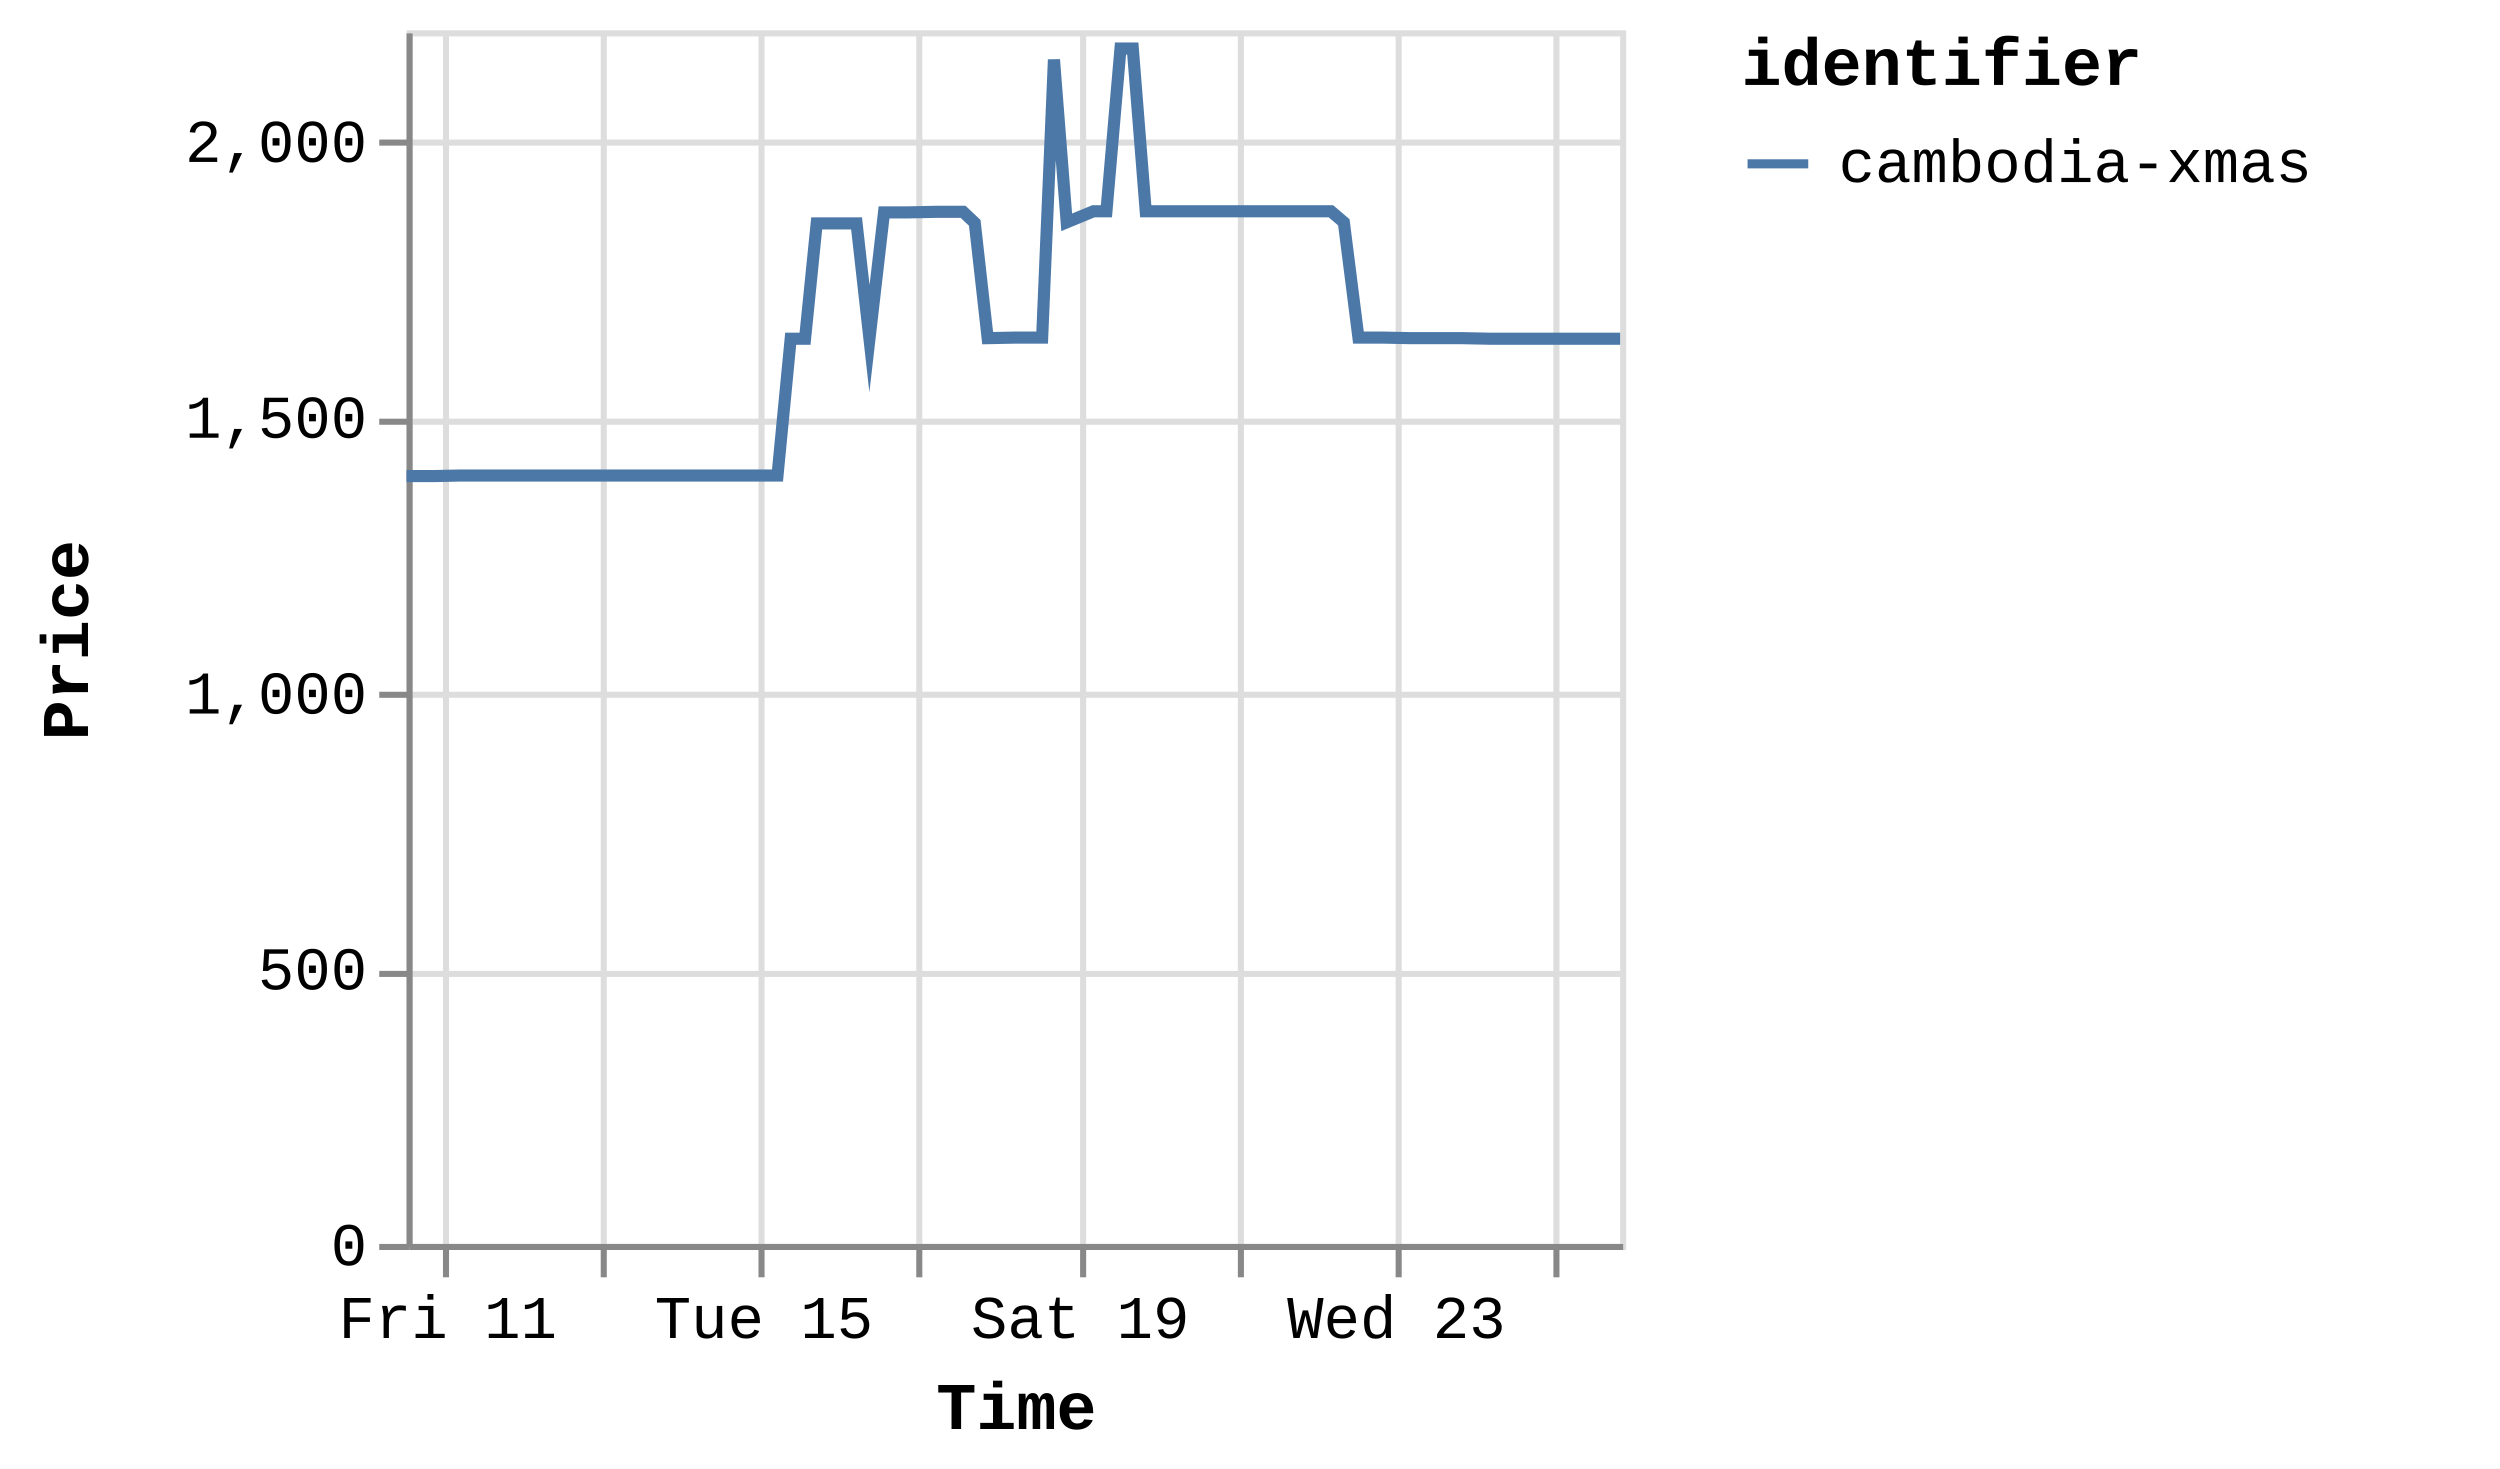
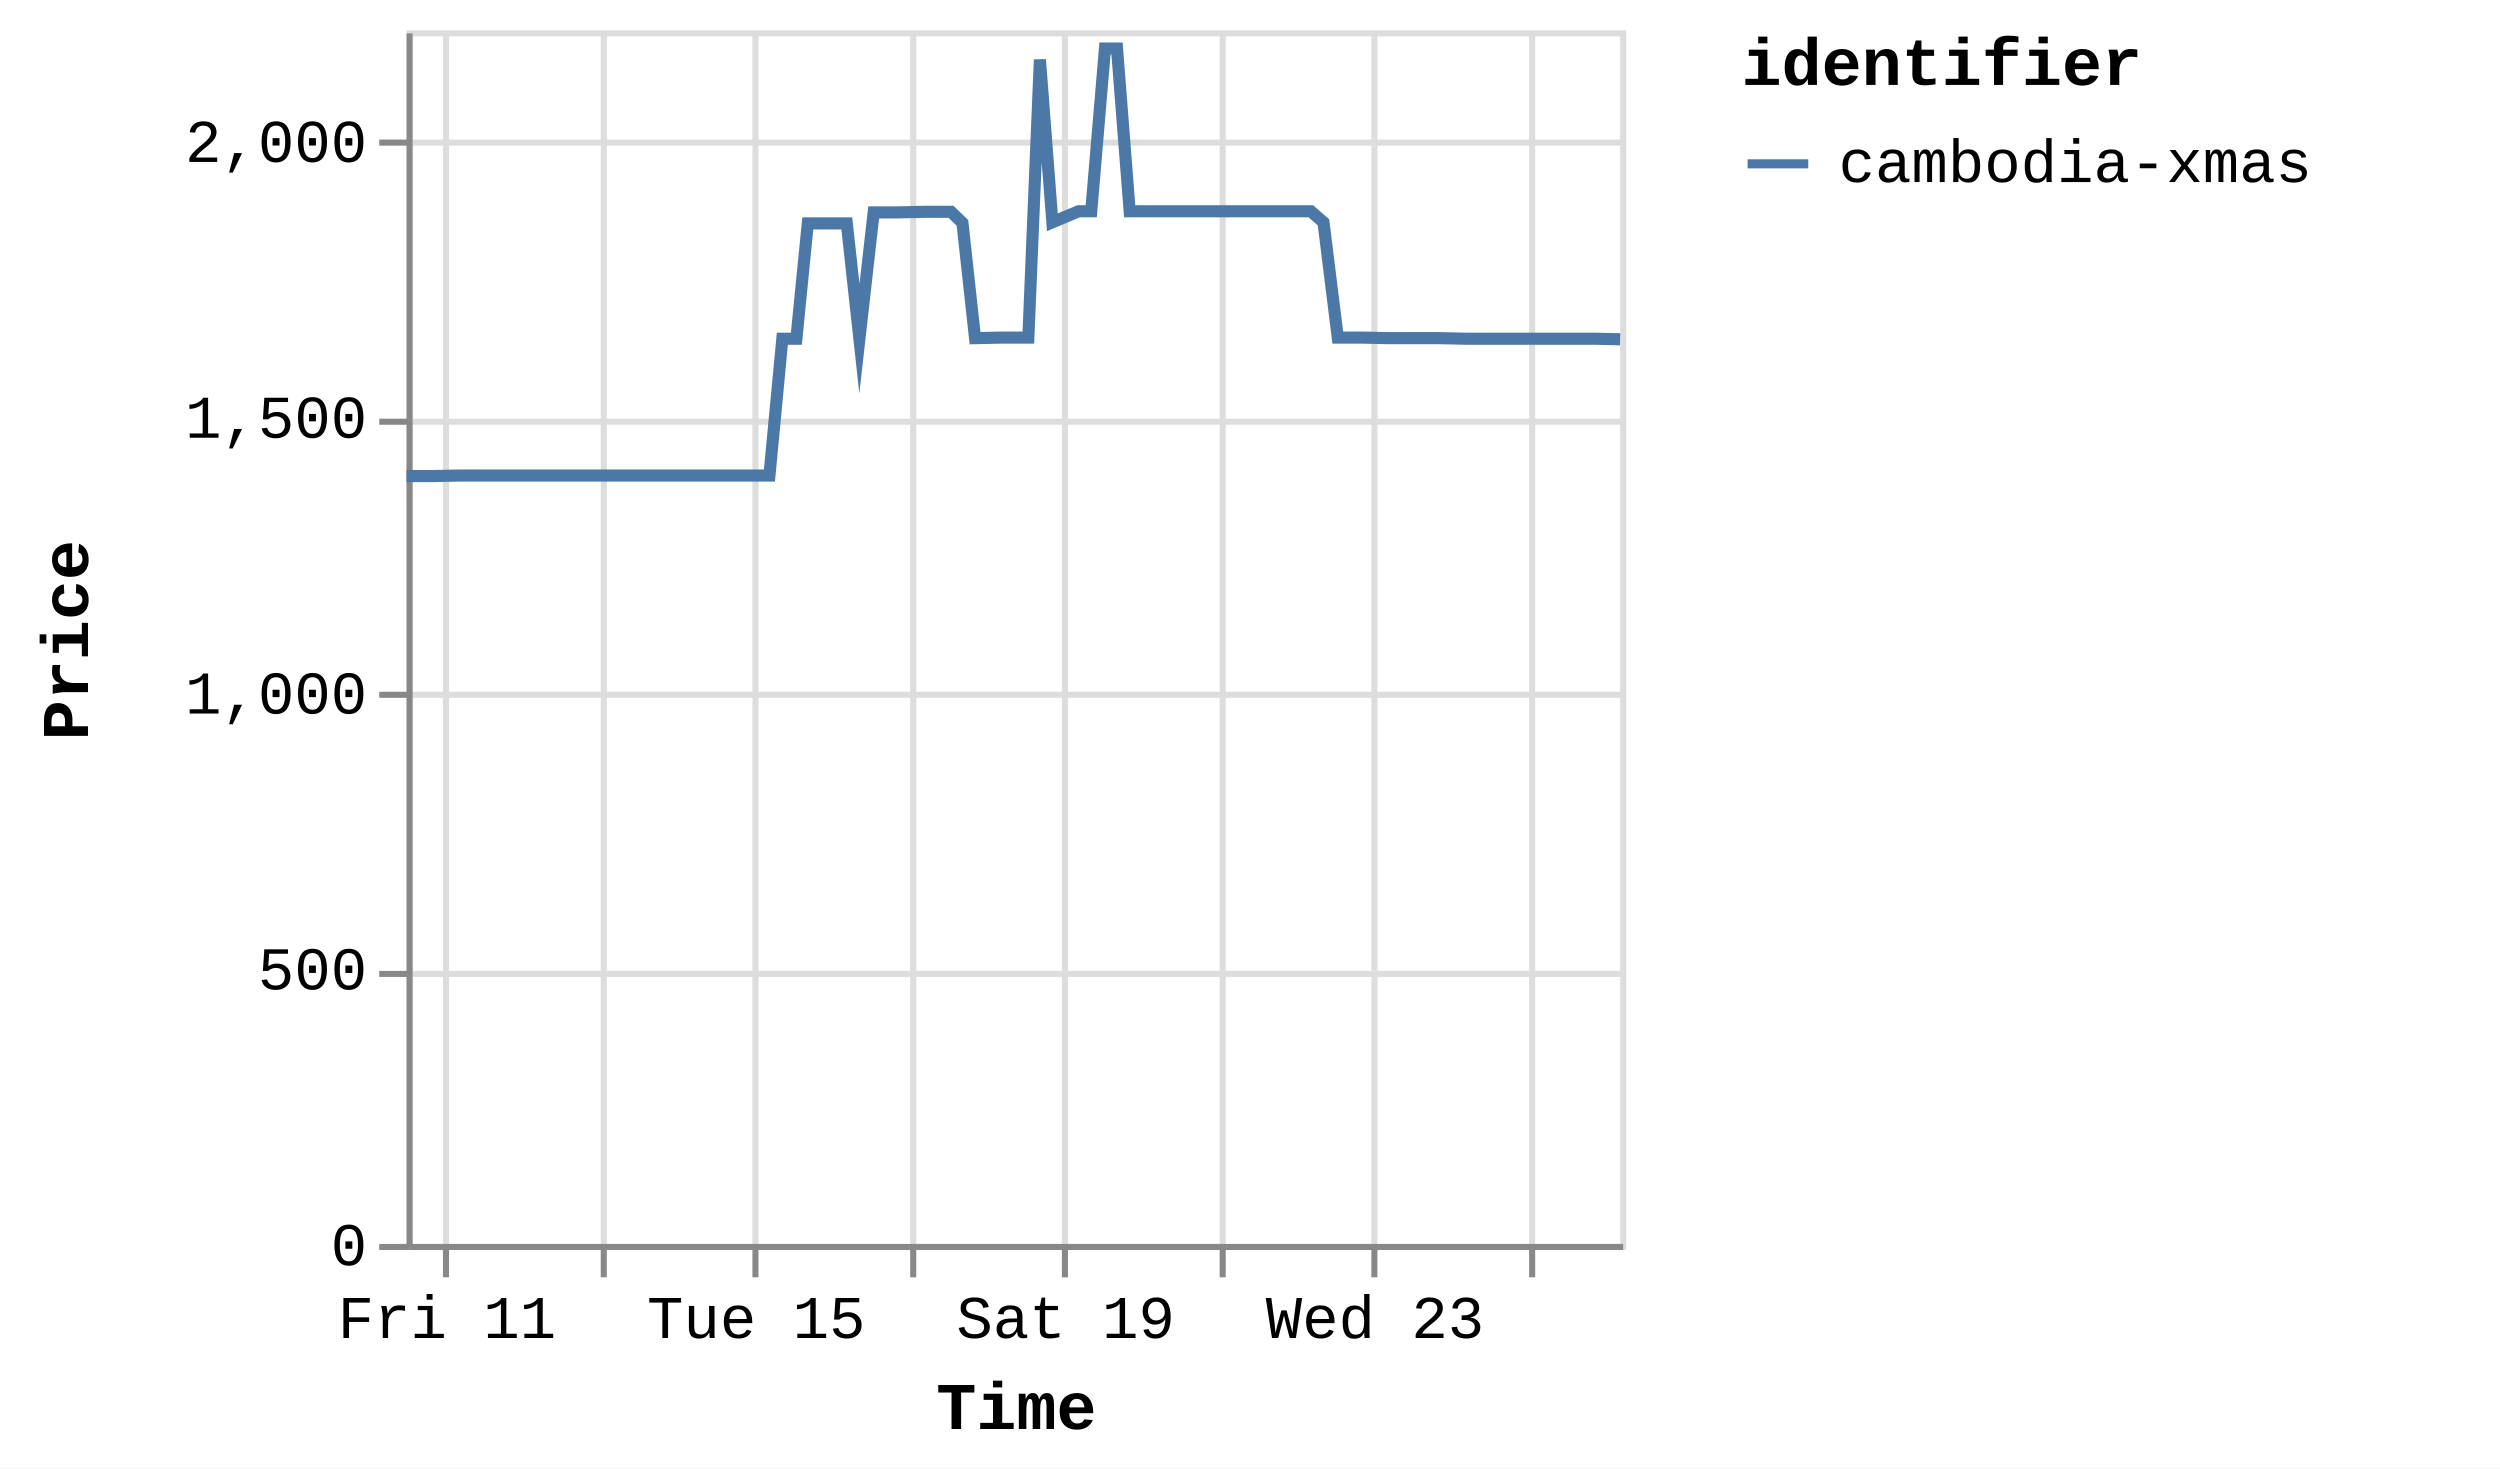
<svg xmlns="http://www.w3.org/2000/svg" version="1.1" class="marks" width="412" height="242" viewBox="0 0 412 242">
  <rect width="412" height="242" fill="white" />
  <g fill="none" stroke-miterlimit="10" transform="translate(67,5)">
    <g class="mark-group role-frame root" role="graphics-object" aria-roledescription="group mark container">
      <g transform="translate(0,0)">
        <path class="background" aria-hidden="true" d="M0.5,0.5h200v200h-200Z" stroke="#ddd" />
        <g>
          <g class="mark-group role-axis" aria-hidden="true">
            <g transform="translate(0.5,200.5)">
              <path class="background" aria-hidden="true" d="M0,0h0v0h0Z" pointer-events="none" />
              <g>
                <g class="mark-rule role-axis-grid" pointer-events="none">
                  <line transform="translate(6,-200)" x2="0" y2="200" stroke="#ddd" stroke-width="1" opacity="1" />
                  <line transform="translate(32,-200)" x2="0" y2="200" stroke="#ddd" stroke-width="1" opacity="1" />
-                   <line transform="translate(58,-200)" x2="0" y2="200" stroke="#ddd" stroke-width="1" opacity="1" />
-                   <line transform="translate(84,-200)" x2="0" y2="200" stroke="#ddd" stroke-width="1" opacity="1" />
-                   <line transform="translate(111,-200)" x2="0" y2="200" stroke="#ddd" stroke-width="1" opacity="1" />
-                   <line transform="translate(137,-200)" x2="0" y2="200" stroke="#ddd" stroke-width="1" opacity="1" />
-                   <line transform="translate(163,-200)" x2="0" y2="200" stroke="#ddd" stroke-width="1" opacity="1" />
-                   <line transform="translate(189,-200)" x2="0" y2="200" stroke="#ddd" stroke-width="1" opacity="1" />
+                   <line transform="translate(57,-200)" x2="0" y2="200" stroke="#ddd" stroke-width="1" opacity="1" />
+                   <line transform="translate(83,-200)" x2="0" y2="200" stroke="#ddd" stroke-width="1" opacity="1" />
+                   <line transform="translate(108,-200)" x2="0" y2="200" stroke="#ddd" stroke-width="1" opacity="1" />
+                   <line transform="translate(134,-200)" x2="0" y2="200" stroke="#ddd" stroke-width="1" opacity="1" />
+                   <line transform="translate(159,-200)" x2="0" y2="200" stroke="#ddd" stroke-width="1" opacity="1" />
+                   <line transform="translate(185,-200)" x2="0" y2="200" stroke="#ddd" stroke-width="1" opacity="1" />
                </g>
              </g>
              <path class="foreground" aria-hidden="true" d="" pointer-events="none" display="none" />
            </g>
          </g>
          <g class="mark-group role-axis" aria-hidden="true">
            <g transform="translate(0.5,0.5)">
              <path class="background" aria-hidden="true" d="M0,0h0v0h0Z" pointer-events="none" />
              <g>
                <g class="mark-rule role-axis-grid" pointer-events="none">
                  <line transform="translate(0,200)" x2="200" y2="0" stroke="#ddd" stroke-width="1" opacity="1" />
                  <line transform="translate(0,155)" x2="200" y2="0" stroke="#ddd" stroke-width="1" opacity="1" />
                  <line transform="translate(0,109)" x2="200" y2="0" stroke="#ddd" stroke-width="1" opacity="1" />
                  <line transform="translate(0,64)" x2="200" y2="0" stroke="#ddd" stroke-width="1" opacity="1" />
                  <line transform="translate(0,18)" x2="200" y2="0" stroke="#ddd" stroke-width="1" opacity="1" />
                </g>
              </g>
              <path class="foreground" aria-hidden="true" d="" pointer-events="none" display="none" />
            </g>
          </g>
-           <g class="mark-group role-axis" role="graphics-symbol" aria-roledescription="axis" aria-label="X-axis titled 'Time' for a time scale with values from Thursday, 10 July 2025, 12:25:32 PM to Friday, 25 July 2025, 8:50:44 PM">
+           <g class="mark-group role-axis" role="graphics-symbol" aria-roledescription="axis" aria-label="X-axis titled 'Time' for a time scale with values from Thursday, 10 July 2025, 12:25:32 PM to Saturday, 26 July 2025, 5:01:17 AM">
            <g transform="translate(0.5,200.5)">
              <path class="background" aria-hidden="true" d="M0,0h0v0h0Z" pointer-events="none" />
              <g>
                <g class="mark-rule role-axis-tick" pointer-events="none">
                  <line transform="translate(6,0)" x2="0" y2="5" stroke="#888" stroke-width="1" opacity="1" />
                  <line transform="translate(32,0)" x2="0" y2="5" stroke="#888" stroke-width="1" opacity="1" />
-                   <line transform="translate(58,0)" x2="0" y2="5" stroke="#888" stroke-width="1" opacity="1" />
-                   <line transform="translate(84,0)" x2="0" y2="5" stroke="#888" stroke-width="1" opacity="1" />
-                   <line transform="translate(111,0)" x2="0" y2="5" stroke="#888" stroke-width="1" opacity="1" />
-                   <line transform="translate(137,0)" x2="0" y2="5" stroke="#888" stroke-width="1" opacity="1" />
-                   <line transform="translate(163,0)" x2="0" y2="5" stroke="#888" stroke-width="1" opacity="1" />
-                   <line transform="translate(189,0)" x2="0" y2="5" stroke="#888" stroke-width="1" opacity="1" />
+                   <line transform="translate(57,0)" x2="0" y2="5" stroke="#888" stroke-width="1" opacity="1" />
+                   <line transform="translate(83,0)" x2="0" y2="5" stroke="#888" stroke-width="1" opacity="1" />
+                   <line transform="translate(108,0)" x2="0" y2="5" stroke="#888" stroke-width="1" opacity="1" />
+                   <line transform="translate(134,0)" x2="0" y2="5" stroke="#888" stroke-width="1" opacity="1" />
+                   <line transform="translate(159,0)" x2="0" y2="5" stroke="#888" stroke-width="1" opacity="1" />
+                   <line transform="translate(185,0)" x2="0" y2="5" stroke="#888" stroke-width="1" opacity="1" />
                </g>
                <g class="mark-text role-axis-label" pointer-events="none">
-                   <text text-anchor="middle" transform="translate(6.283146,15)" font-family="Liberation Mono" font-size="10px" fill="#000" opacity="1">Fri 11</text>
-                   <text text-anchor="middle" transform="translate(32.34037,15)" font-family="Liberation Mono" font-size="10px" fill="#000" opacity="0">Jul 13</text>
-                   <text text-anchor="middle" transform="translate(58.39759,15)" font-family="Liberation Mono" font-size="10px" fill="#000" opacity="1">Tue 15</text>
-                   <text text-anchor="middle" transform="translate(84.45481,15)" font-family="Liberation Mono" font-size="10px" fill="#000" opacity="0">Thu 17</text>
-                   <text text-anchor="middle" transform="translate(110.512,15)" font-family="Liberation Mono" font-size="10px" fill="#000" opacity="1">Sat 19</text>
-                   <text text-anchor="middle" transform="translate(136.5693,15)" font-family="Liberation Mono" font-size="10px" fill="#000" opacity="0">Mon 21</text>
-                   <text text-anchor="middle" transform="translate(162.6265,15)" font-family="Liberation Mono" font-size="10px" fill="#000" opacity="1">Wed 23</text>
-                   <text text-anchor="middle" transform="translate(188.6837,15)" font-family="Liberation Mono" font-size="10px" fill="#000" opacity="0">Fri 25</text>
+                   <text text-anchor="middle" transform="translate(6.146742,15)" font-family="Liberation Mono" font-size="10px" fill="#000" opacity="1">Fri 11</text>
+                   <text text-anchor="middle" transform="translate(31.63827,15)" font-family="Liberation Mono" font-size="10px" fill="#000" opacity="0">Jul 13</text>
+                   <text text-anchor="middle" transform="translate(57.12981,15)" font-family="Liberation Mono" font-size="10px" fill="#000" opacity="1">Tue 15</text>
+                   <text text-anchor="middle" transform="translate(82.62134,15)" font-family="Liberation Mono" font-size="10px" fill="#000" opacity="0">Thu 17</text>
+                   <text text-anchor="middle" transform="translate(108.1129,15)" font-family="Liberation Mono" font-size="10px" fill="#000" opacity="1">Sat 19</text>
+                   <text text-anchor="middle" transform="translate(133.6044,15)" font-family="Liberation Mono" font-size="10px" fill="#000" opacity="0">Mon 21</text>
+                   <text text-anchor="middle" transform="translate(159.0959,15)" font-family="Liberation Mono" font-size="10px" fill="#000" opacity="1">Wed 23</text>
+                   <text text-anchor="middle" transform="translate(184.5875,15)" font-family="Liberation Mono" font-size="10px" fill="#000" opacity="0">Fri 25</text>
                </g>
                <g class="mark-rule role-axis-domain" pointer-events="none">
                  <line transform="translate(0,0)" x2="200" y2="0" stroke="#888" stroke-width="1" opacity="1" />
                </g>
                <g class="mark-text role-axis-title" pointer-events="none">
                  <text text-anchor="middle" transform="translate(100,30)" font-family="Liberation Mono" font-size="11px" font-weight="bold" fill="#000" opacity="1">Time</text>
                </g>
              </g>
              <path class="foreground" aria-hidden="true" d="" pointer-events="none" display="none" />
            </g>
          </g>
          <g class="mark-group role-axis" role="graphics-symbol" aria-roledescription="axis" aria-label="Y-axis titled 'Price' for a linear scale with values from 0 to 2,200">
            <g transform="translate(0.5,0.5)">
              <path class="background" aria-hidden="true" d="M0,0h0v0h0Z" pointer-events="none" />
              <g>
                <g class="mark-rule role-axis-tick" pointer-events="none">
                  <line transform="translate(0,200)" x2="-5" y2="0" stroke="#888" stroke-width="1" opacity="1" />
                  <line transform="translate(0,155)" x2="-5" y2="0" stroke="#888" stroke-width="1" opacity="1" />
                  <line transform="translate(0,109)" x2="-5" y2="0" stroke="#888" stroke-width="1" opacity="1" />
                  <line transform="translate(0,64)" x2="-5" y2="0" stroke="#888" stroke-width="1" opacity="1" />
                  <line transform="translate(0,18)" x2="-5" y2="0" stroke="#888" stroke-width="1" opacity="1" />
                </g>
                <g class="mark-text role-axis-label" pointer-events="none">
                  <text text-anchor="end" transform="translate(-7,203)" font-family="Liberation Mono" font-size="10px" fill="#000" opacity="1">0</text>
                  <text text-anchor="end" transform="translate(-7,157.5455)" font-family="Liberation Mono" font-size="10px" fill="#000" opacity="1">500</text>
                  <text text-anchor="end" transform="translate(-7,112.0909)" font-family="Liberation Mono" font-size="10px" fill="#000" opacity="1">1,000</text>
                  <text text-anchor="end" transform="translate(-7,66.63636)" font-family="Liberation Mono" font-size="10px" fill="#000" opacity="1">1,500</text>
                  <text text-anchor="end" transform="translate(-7,21.18182)" font-family="Liberation Mono" font-size="10px" fill="#000" opacity="1">2,000</text>
                </g>
                <g class="mark-rule role-axis-domain" pointer-events="none">
                  <line transform="translate(0,200)" x2="0" y2="-200" stroke="#888" stroke-width="1" opacity="1" />
                </g>
                <g class="mark-text role-axis-title" pointer-events="none">
                  <text text-anchor="middle" transform="translate(-51,100) rotate(-90) translate(0,-2)" font-family="Liberation Mono" font-size="11px" font-weight="bold" fill="#000" opacity="1">Price</text>
                </g>
              </g>
              <path class="foreground" aria-hidden="true" d="" pointer-events="none" display="none" />
            </g>
          </g>
          <g class="mark-group role-scope pathgroup" role="graphics-object" aria-roledescription="group mark container">
            <g transform="translate(0,0)">
              <path class="background" aria-hidden="true" d="M0,0h200v200h-200Z" />
              <g>
                <g class="mark-line role-mark marks" role="graphics-object" aria-roledescription="line mark container">
-                   <path aria-label="Time: Jul 10, 2025; Price: 1392; identifier: cambodia-xmas" role="graphics-symbol" aria-roledescription="line mark" d="M0,73.455L0.176,73.455L2.451,73.455L4.557,73.455L9,73.364L11.125,73.364L13.509,73.364L15.462,73.364L17.587,73.364L21.99,73.364L24.13,73.364L26.444,73.364L28.464,73.364L30.6,73.364L35.048,73.364L37.16,73.364L39.48,73.364L41.496,73.364L43.626,73.364L48.107,73.364L50.253,73.364L52.625,73.364L54.56,73.364L56.68,73.364L61.131,73.364L63.307,50.818L65.671,50.818L67.592,31.818L69.713,31.818L74.16,31.818L76.287,50.818L78.69,30L80.628,30L82.745,30L87.188,29.909L89.312,29.909L91.718,29.909L93.641,31.727L95.768,50.727L100.224,50.636L102.344,50.636L104.746,50.636L106.691,4.818L108.793,31.636L113.196,29.818L115.339,29.818L117.657,3L119.684,3L121.816,29.818L126.284,29.818L128.364,29.818L130.747,29.818L132.704,29.818L134.843,29.818L139.323,29.818L141.454,29.818L143.844,29.818L145.773,29.818L147.886,29.818L152.331,29.818L154.464,31.636L156.872,50.636L158.799,50.636L160.911,50.636L165.377,50.727L167.495,50.727L169.903,50.727L171.836,50.727L173.945,50.727L178.39,50.818L180.521,50.818L182.923,50.818L184.843,50.818L186.97,50.818L191.429,50.818L193.537,50.818L195.942,50.818L197.871,50.818L200,50.818" stroke="#4c78a8" stroke-width="2" />
+                   <path aria-label="Time: Jul 10, 2025; Price: 1392; identifier: cambodia-xmas" role="graphics-symbol" aria-roledescription="line mark" d="M0,73.455L0.172,73.455L2.398,73.455L4.458,73.455L8.804,73.364L10.883,73.364L13.216,73.364L15.126,73.364L17.205,73.364L21.513,73.364L23.606,73.364L25.87,73.364L27.846,73.364L29.936,73.364L34.287,73.364L36.353,73.364L38.622,73.364L40.596,73.364L42.679,73.364L47.063,73.364L49.162,73.364L51.483,73.364L53.376,73.364L55.45,73.364L59.804,73.364L61.932,50.818L64.245,50.818L66.125,31.818L68.199,31.818L72.55,31.818L74.631,50.818L76.981,30L78.878,30L80.949,30L85.295,29.909L87.373,29.909L89.727,29.909L91.608,31.727L93.689,50.727L98.048,50.636L100.122,50.636L102.472,50.636L104.375,4.818L106.431,31.636L110.739,29.818L112.835,29.818L115.103,3L117.085,3L119.171,29.818L123.543,29.818L125.577,29.818L127.909,29.818L129.823,29.818L131.915,29.818L136.299,29.818L138.383,29.818L140.721,29.818L142.608,29.818L144.675,29.818L149.024,29.818L151.11,31.636L153.467,50.636L155.352,50.636L157.418,50.636L161.787,50.727L163.858,50.727L166.215,50.727L168.106,50.727L170.169,50.727L174.518,50.818L176.602,50.818L178.952,50.818L180.83,50.818L182.911,50.818L187.273,50.818L189.336,50.818L191.688,50.818L193.576,50.818L195.658,50.818L200,50.909" stroke="#4c78a8" stroke-width="2" />
                </g>
              </g>
              <path class="foreground" aria-hidden="true" d="" display="none" />
            </g>
          </g>
          <g class="mark-group role-legend" role="graphics-symbol" aria-roledescription="legend" aria-label="Symbol legend titled 'identifier' for stroke color with 1 value: cambodia-xmas">
            <g transform="translate(220,0)">
              <path class="background" aria-hidden="true" d="M0,0h120v27h-120Z" pointer-events="none" />
              <g>
                <g class="mark-group role-legend-entry">
                  <g transform="translate(0,16)">
                    <path class="background" aria-hidden="true" d="M0,0h0v0h0Z" pointer-events="none" />
                    <g>
                      <g class="mark-group role-scope" role="graphics-object" aria-roledescription="group mark container">
                        <g transform="translate(0,0)">
                          <path class="background" aria-hidden="true" d="M0,0h120v11h-120Z" pointer-events="none" opacity="1" />
                          <g>
                            <g class="mark-symbol role-legend-symbol" pointer-events="none">
                              <path transform="translate(6,6)" d="M-5,0L5,0" stroke="#4c78a8" stroke-width="1.5" opacity="1" />
                            </g>
                            <g class="mark-text role-legend-label" pointer-events="none">
                              <text text-anchor="start" transform="translate(16,9)" font-family="Liberation Mono" font-size="10px" fill="#000" opacity="1">cambodia-xmas</text>
                            </g>
                          </g>
                          <path class="foreground" aria-hidden="true" d="" pointer-events="none" display="none" />
                        </g>
                      </g>
                    </g>
                    <path class="foreground" aria-hidden="true" d="" pointer-events="none" display="none" />
                  </g>
                </g>
                <g class="mark-text role-legend-title" pointer-events="none">
                  <text text-anchor="start" transform="translate(0,9)" font-family="Liberation Mono" font-size="11px" font-weight="bold" fill="#000" opacity="1">identifier</text>
                </g>
              </g>
              <path class="foreground" aria-hidden="true" d="" pointer-events="none" display="none" />
            </g>
          </g>
        </g>
        <path class="foreground" aria-hidden="true" d="" display="none" />
      </g>
    </g>
  </g>
</svg>
